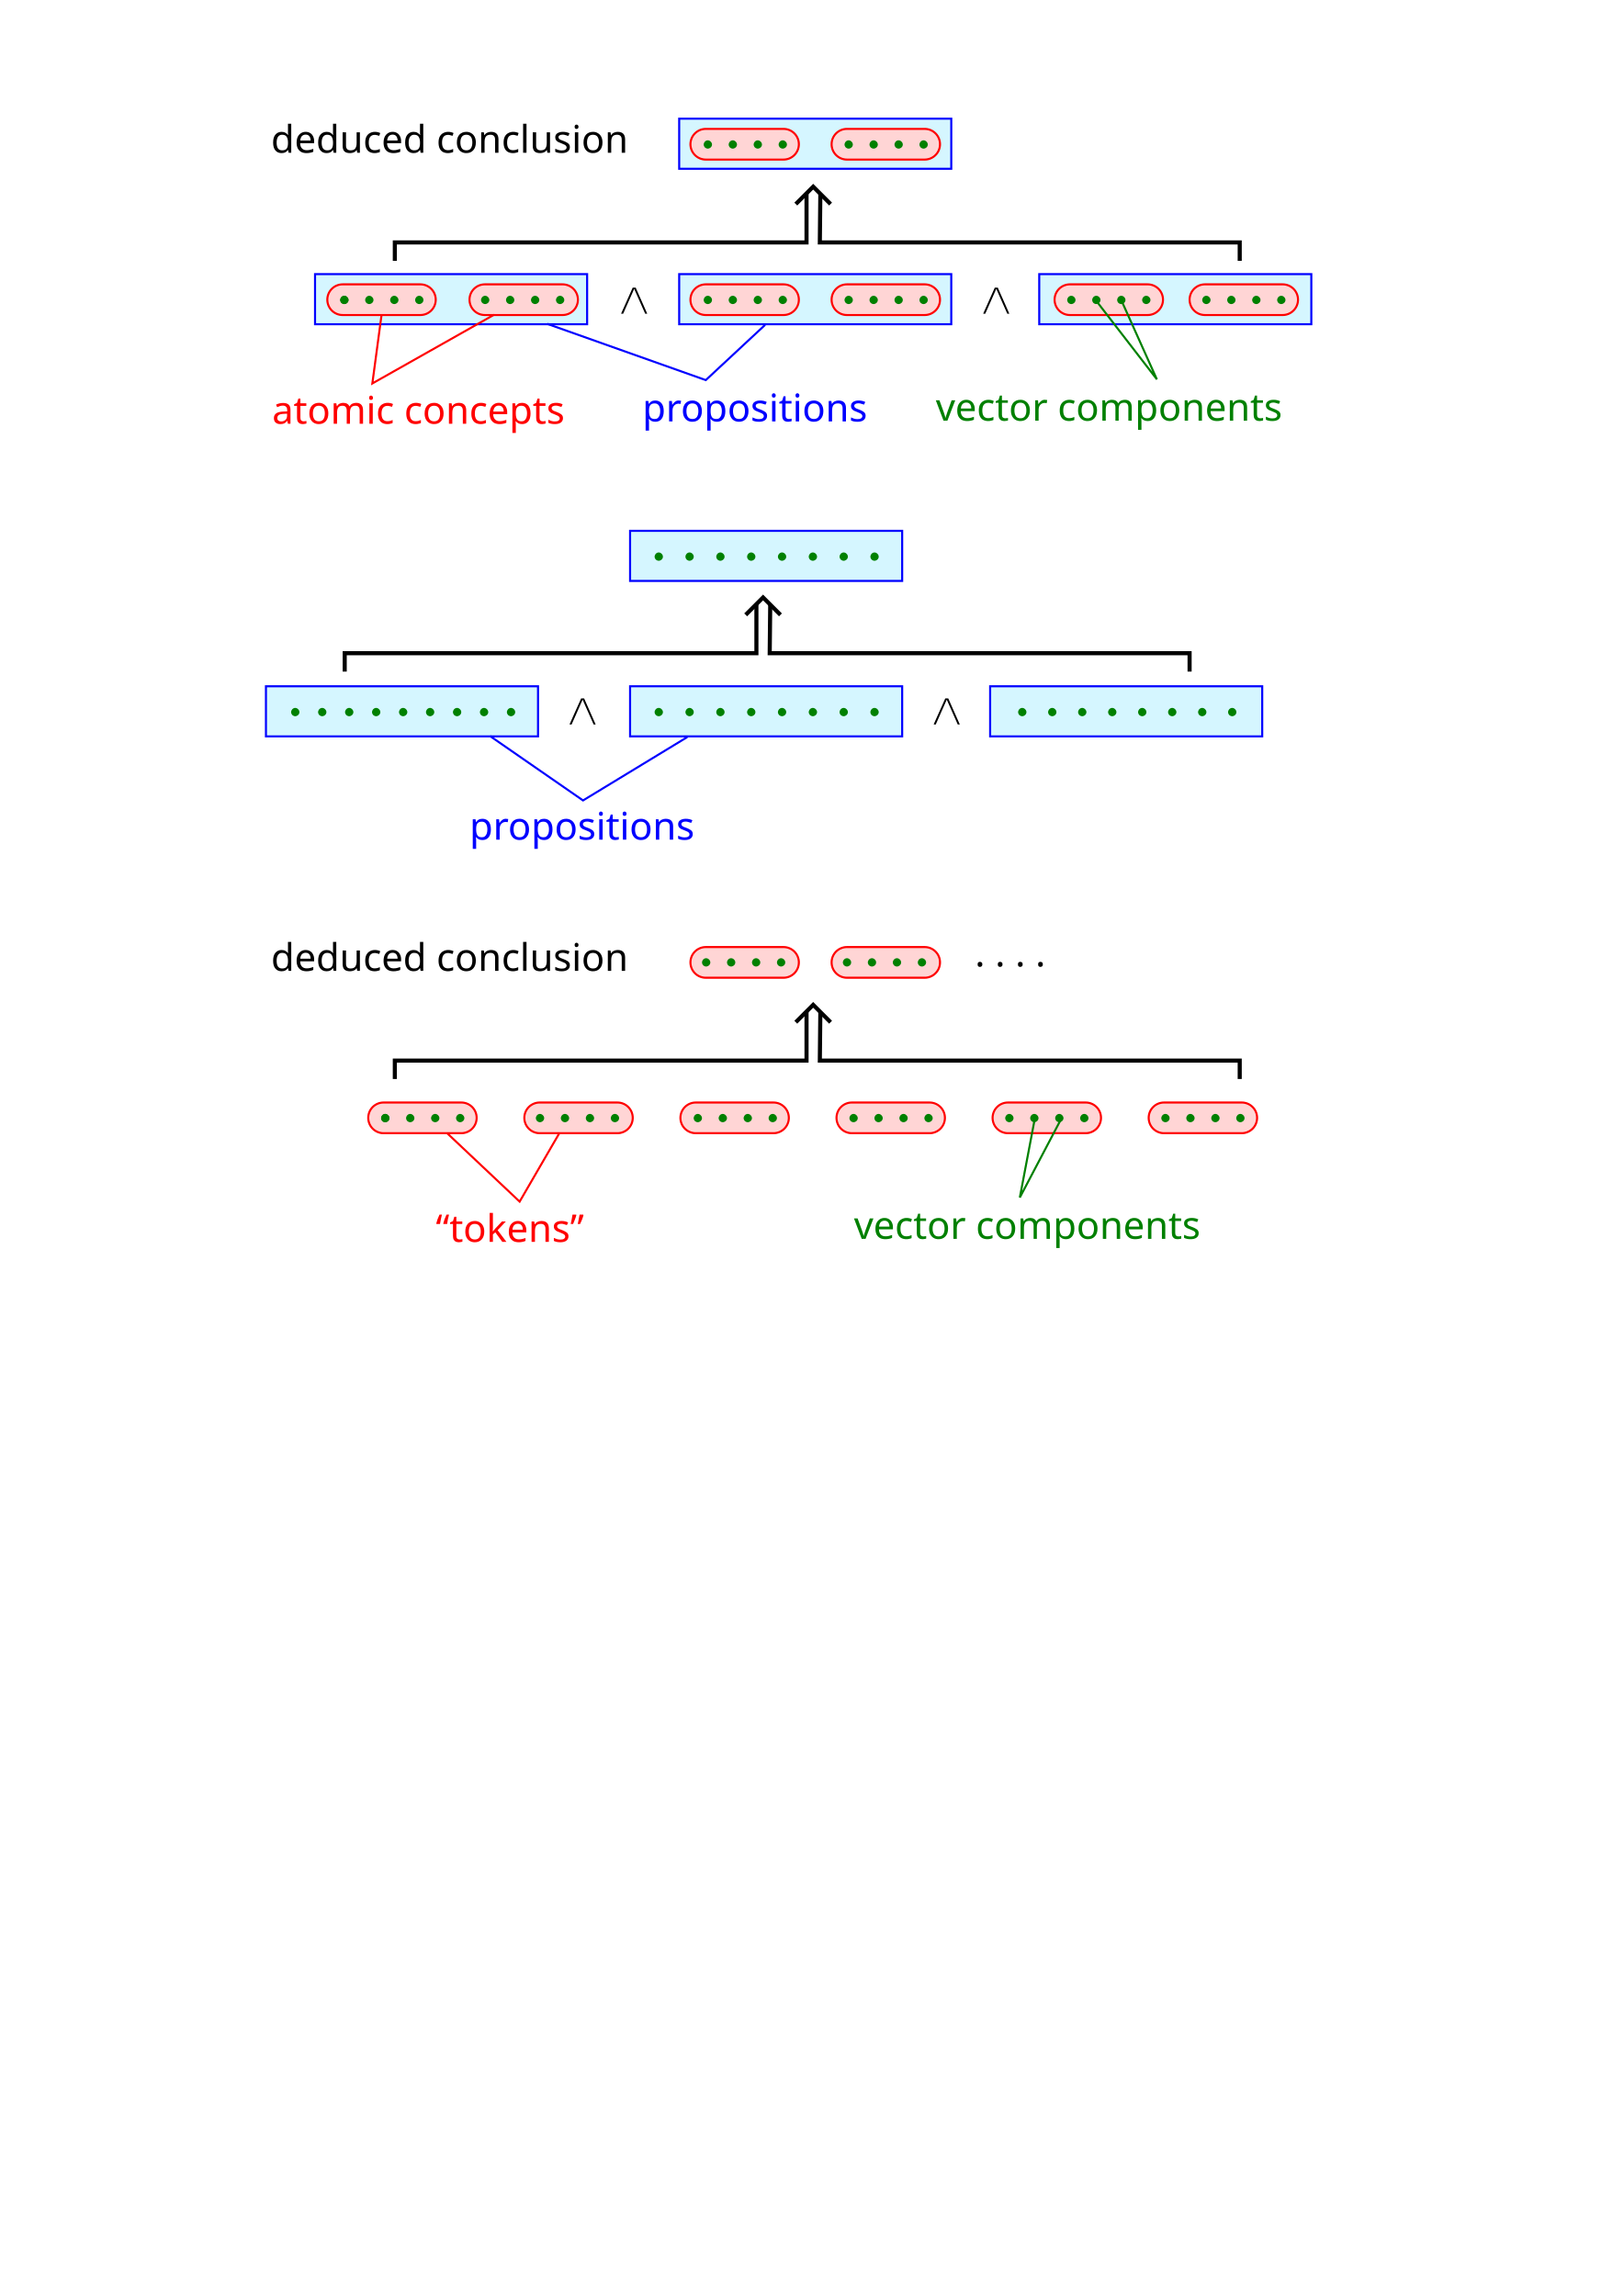
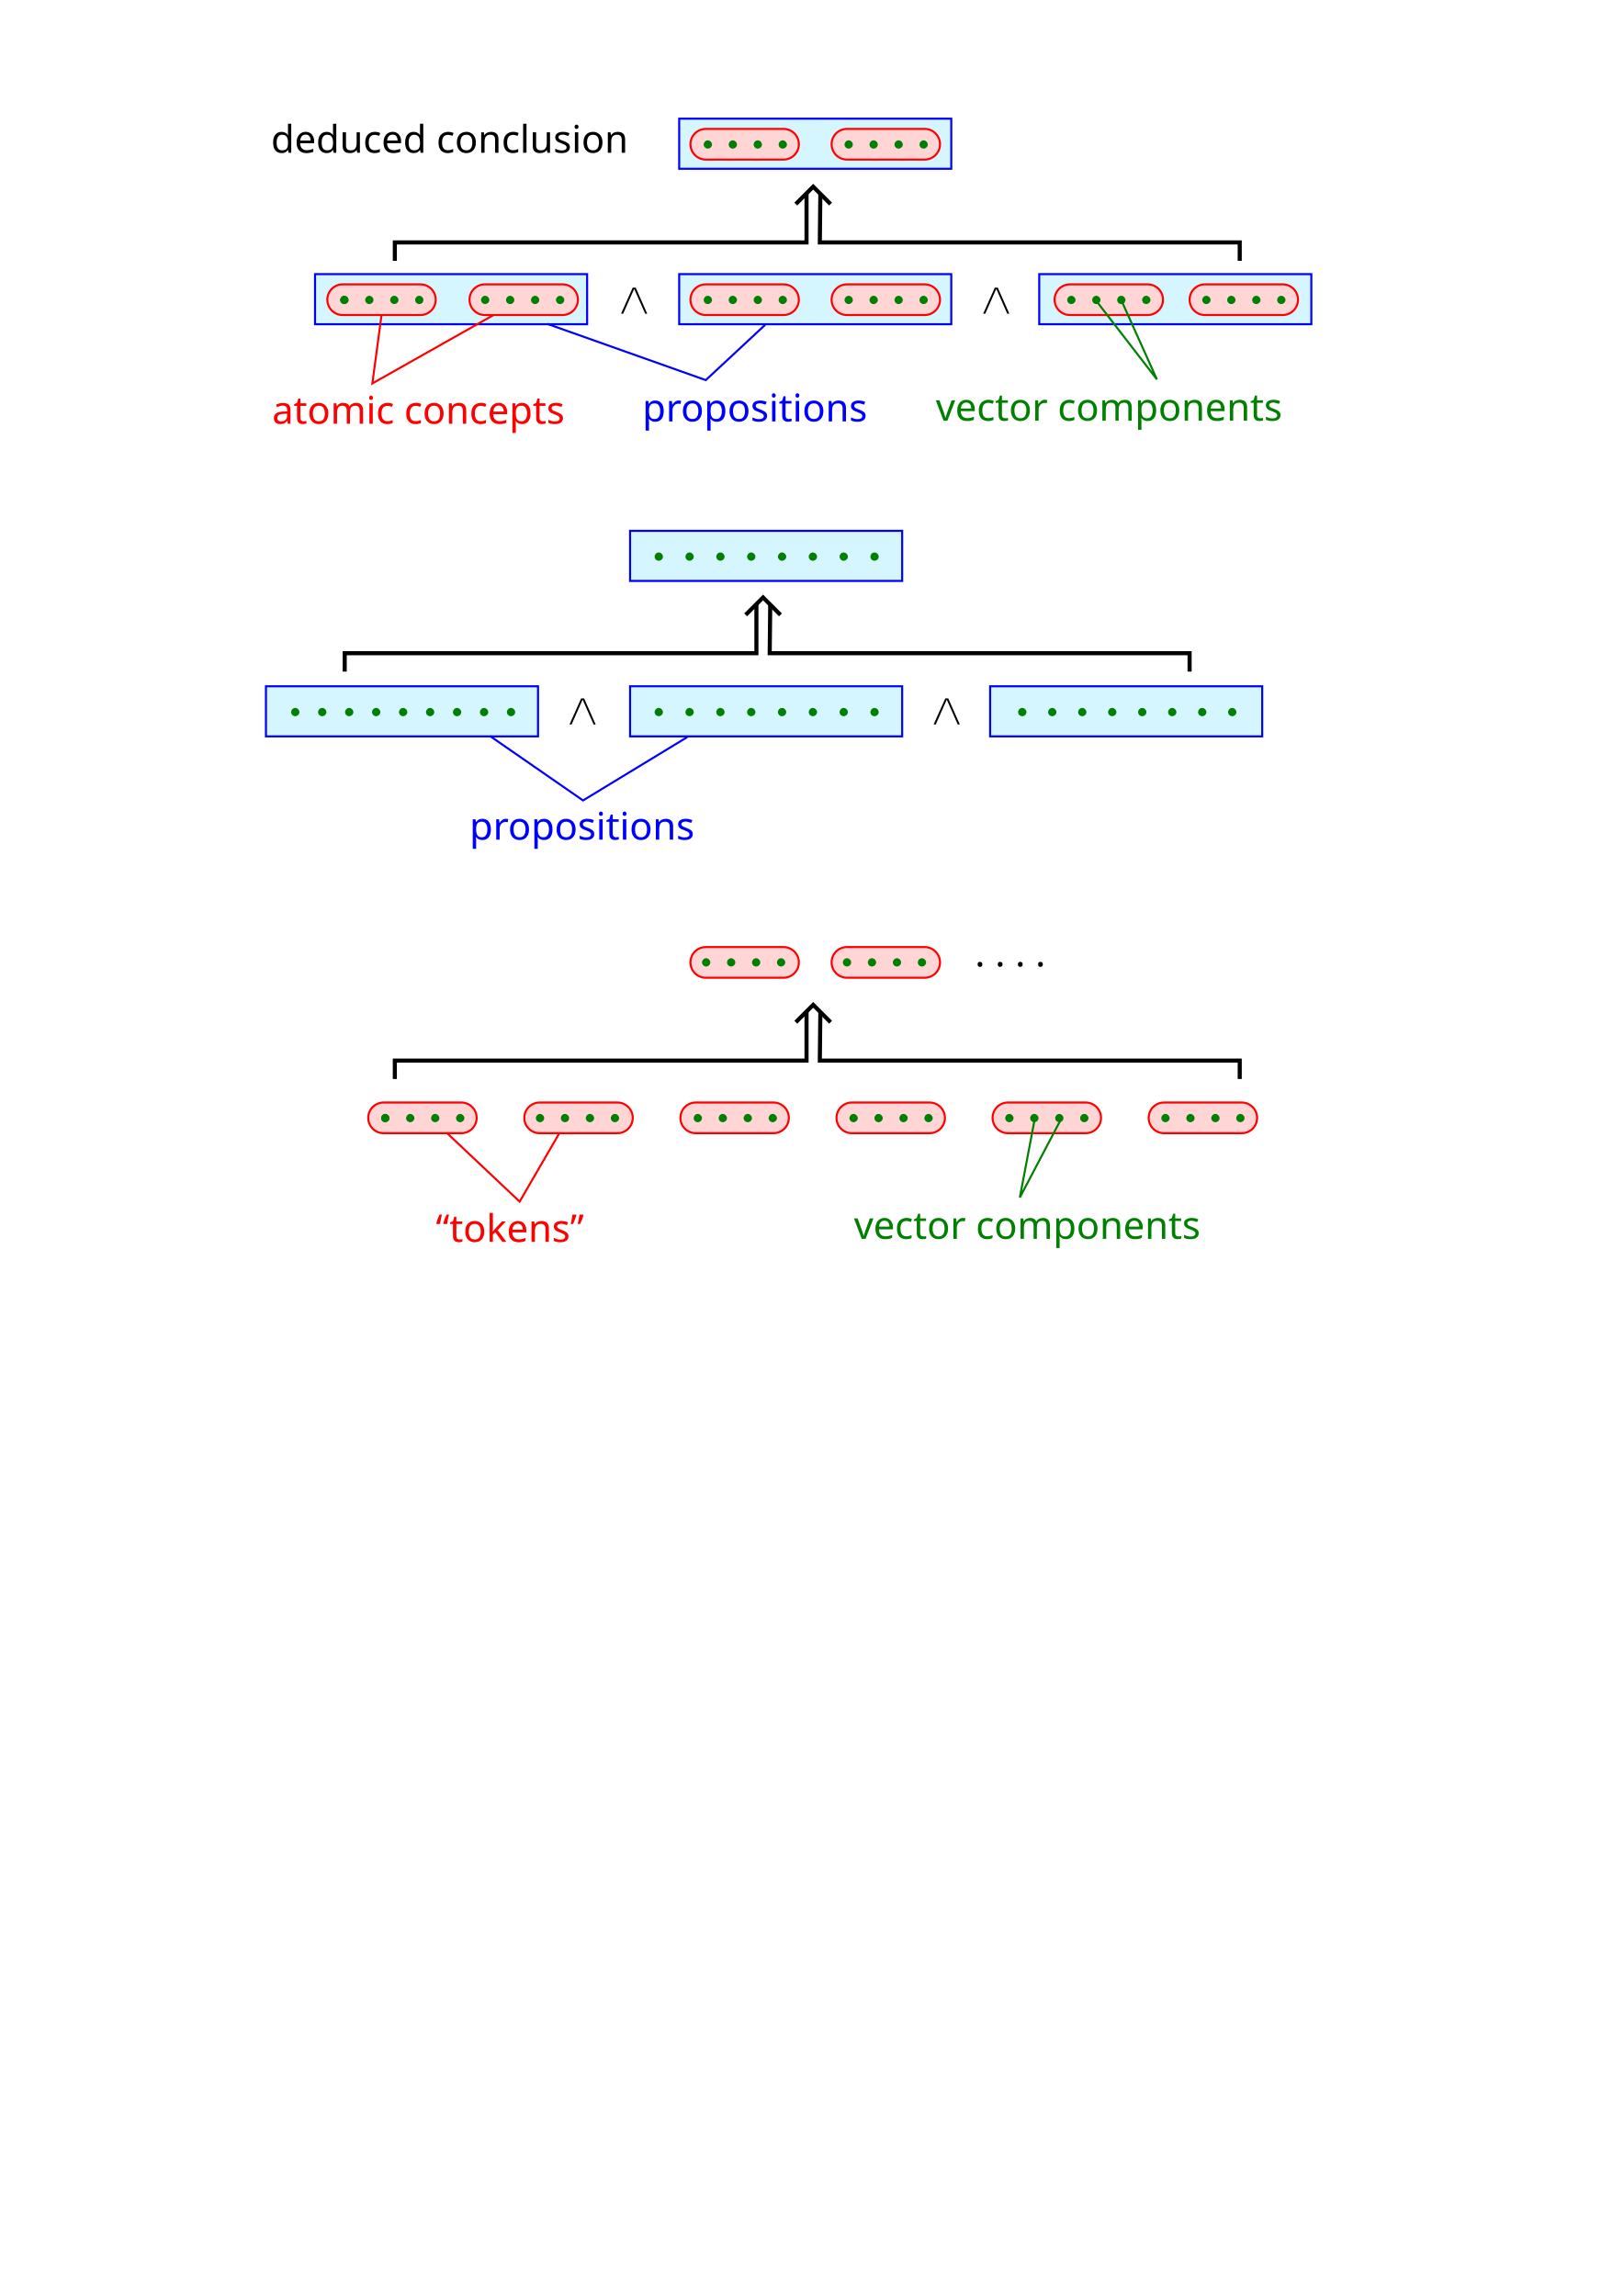
<svg xmlns="http://www.w3.org/2000/svg" xmlns:xlink="http://www.w3.org/1999/xlink" width="210mm" height="297mm" viewBox="0 0 210 297" version="1.1" id="svg8">
  <defs id="defs2">
    <clipPath id="clipPath2188">
      <path d="M 0,0 H 11 V 9.562 H 0 Z m 0,0" id="path5374" />
    </clipPath>
    <clipPath id="clipPath5942">
      <path d="M 0,0 H 11 V 9.562 H 0 Z m 0,0" id="path8318" />
    </clipPath>
    <clipPath id="clipPath5942-3">
      <path d="M 0,0 H 11 V 9.562 H 0 Z m 0,0" id="path8318-6" />
    </clipPath>
    <clipPath id="clipPath5942-3-9">
      <path d="M 0,0 H 11 V 9.562 H 0 Z m 0,0" id="path8318-6-1" />
    </clipPath>
    <clipPath id="clipPath5942-3-9-0">
      <path d="M 0,0 H 11 V 9.562 H 0 Z m 0,0" id="path8318-6-1-6" />
    </clipPath>
  </defs>
  <g id="layer1">
    <rect style="fill:#d5f6ff;stroke:#0000ff;stroke-width:0.265" id="rect4029-1" width="35.19" height="6.482" x="87.842" y="35.459" ry="7.6293945e-06" />
    <rect id="rect3967-7" width="14.023" height="3.969" x="107.553" y="36.782" style="fill:#ffd5d5;stroke:#ff0000;stroke-width:0.265" ry="1.984" />
    <rect id="rect3967-6" width="14.023" height="3.969" x="89.297" y="36.782" style="fill:#ffd5d5;stroke:#ff0000;stroke-width:0.265" ry="1.984" />
    <g id="g1594" transform="translate(-5.291667)">
      <rect style="fill:#d5f6ff;stroke:#0000ff;stroke-width:0.265" id="rect4029" width="35.19" height="6.482" x="46.037" y="35.459" ry="7.6293945e-06" />
      <rect id="rect3967-3" width="14.023" height="3.969" x="66.014" y="36.782" style="fill:#ffd5d5;stroke:#ff0000;stroke-width:0.265" ry="1.984" />
      <rect id="rect3967" width="14.023" height="3.969" x="47.625" y="36.782" style="fill:#ffd5d5;stroke:#ff0000;stroke-width:0.265" ry="1.984" />
      <text xml:space="preserve" style="font-style:normal;font-weight:normal;font-size:10.583px;line-height:1.25;font-family:sans-serif;letter-spacing:0px;word-spacing:0px;fill:#008000;fill-opacity:1;stroke:none;stroke-width:0.265" x="49.212" y="39.164" id="text12">
        <tspan id="tspan10" x="49.212" y="39.164" style="font-size:1.411px;fill:#008000;stroke-width:0.265">●</tspan>
      </text>
      <use x="0" y="0" xlink:href="#text12" id="use3887" width="100%" height="100%" style="fill:#008000" />
      <use x="0" y="0" xlink:href="#text12" transform="translate(3.230811)" id="use3891" width="100%" height="100%" style="fill:#008000" />
      <use x="0" y="0" xlink:href="#text12" transform="translate(6.461621)" id="use3895" width="100%" height="100%" style="fill:#008000" />
      <use x="0" y="0" xlink:href="#text12" transform="translate(9.692431)" id="use3899" width="100%" height="100%" style="fill:#008000" />
      <use x="0" y="0" xlink:href="#text12" transform="translate(18.21491)" id="use3903" width="100%" height="100%" style="fill:#008000" />
      <use x="0" y="0" xlink:href="#text12" transform="translate(21.44572)" id="use3907" width="100%" height="100%" style="fill:#008000" />
      <use x="0" y="0" xlink:href="#text12" transform="translate(24.67653)" id="use3911" width="100%" height="100%" style="fill:#008000" />
      <use x="0" y="0" xlink:href="#text12" transform="translate(27.90734)" id="use3915" width="100%" height="100%" style="fill:#008000" />
    </g>
    <use x="0" y="0" xlink:href="#text12" transform="translate(41.72149)" id="use3919" width="100%" height="100%" style="fill:#008000" />
    <use x="0" y="0" xlink:href="#text12" transform="translate(44.95229)" id="use3923" width="100%" height="100%" style="fill:#008000" />
    <use x="0" y="0" xlink:href="#text12" transform="translate(48.18311)" id="use3927" width="100%" height="100%" style="fill:#008000" />
    <use x="0" y="0" xlink:href="#text12" transform="translate(51.41392)" id="use3931" width="100%" height="100%" style="fill:#008000" />
    <use x="0" y="0" xlink:href="#text12" transform="translate(59.93639)" id="use3935" width="100%" height="100%" style="fill:#008000" />
    <use x="0" y="0" xlink:href="#text12" transform="translate(63.1672)" id="use3939" width="100%" height="100%" style="fill:#008000" />
    <use x="0" y="0" xlink:href="#text12" transform="translate(66.39802)" id="use3943" width="100%" height="100%" style="fill:#008000" />
    <use x="0" y="0" xlink:href="#text12" transform="translate(69.62883)" id="use3947" width="100%" height="100%" style="fill:#008000" />
    <g id="g1607" transform="translate(5.291667)">
      <rect style="fill:#d5f6ff;stroke:#0000ff;stroke-width:0.265" id="rect4029-2" width="35.19" height="6.482" x="129.117" y="35.459" ry="7.6293945e-06" />
      <rect id="rect3967-5" width="14.023" height="3.969" x="131.101" y="36.782" style="fill:#ffd5d5;stroke:#ff0000;stroke-width:0.265" ry="1.984" />
      <use x="0" y="0" xlink:href="#text12" transform="translate(83.44297)" id="use3951" width="100%" height="100%" style="fill:#008000" />
      <use x="0" y="0" xlink:href="#text12" transform="translate(86.67378)" id="use3955" width="100%" height="100%" style="fill:#008000" />
      <use x="0" y="0" xlink:href="#text12" transform="translate(89.90459)" id="use3959" width="100%" height="100%" style="fill:#008000" />
      <use x="0" y="0" xlink:href="#text12" transform="translate(93.1354)" id="use3963" width="100%" height="100%" style="fill:#008000" />
      <rect id="rect3967-5-3" width="14.023" height="3.969" x="148.563" y="36.782" style="fill:#ffd5d5;stroke:#ff0000;stroke-width:0.265" ry="1.984" />
      <use x="0" y="0" xlink:href="#text12" transform="translate(100.9055)" id="use3951-5" width="100%" height="100%" style="fill:#008000" />
      <use x="0" y="0" xlink:href="#text12" transform="translate(104.1363)" id="use3955-6" width="100%" height="100%" style="fill:#008000" />
      <use x="0" y="0" xlink:href="#text12" transform="translate(107.3671)" id="use3959-2" width="100%" height="100%" style="fill:#008000" />
      <use x="0" y="0" xlink:href="#text12" transform="translate(110.5979)" id="use3963-9" width="100%" height="100%" style="fill:#008000" />
    </g>
    <g id="g5651" transform="translate(-5.291667,-47.625)">
      <rect ry="7.6293945e-06" y="136.398" x="39.687" height="6.482" width="35.19" id="rect4029-3" style="fill:#d5f6ff;stroke:#0000ff;stroke-width:0.265" />
      <text id="text12-0" y="140.102" x="46.351" style="font-style:normal;font-weight:normal;font-size:10.583px;line-height:1.25;font-family:sans-serif;letter-spacing:0px;word-spacing:0px;fill:#008000;fill-opacity:1;stroke:none;stroke-width:0.265" xml:space="preserve">
        <tspan style="font-size:1.411px;fill:#008000;stroke-width:0.265" y="140.102" x="46.351" id="tspan10-6">●</tspan>
      </text>
      <use style="fill:#008000" transform="translate(-3.488417)" height="100%" width="100%" id="use3887-1" xlink:href="#text12-0" y="0" x="0" />
      <use style="fill:#008000" height="100%" width="100%" id="use3891-5" transform="translate(3.488417)" xlink:href="#text12-0" y="0" x="0" />
      <use style="fill:#008000" height="100%" width="100%" id="use3895-5" transform="translate(6.976836)" xlink:href="#text12-0" y="0" x="0" />
      <use style="fill:#008000" height="100%" width="100%" id="use3899-4" transform="translate(10.46525)" xlink:href="#text12-0" y="0" x="0" />
      <use style="fill:#008000" height="100%" width="100%" id="use3903-7" transform="translate(13.95367)" xlink:href="#text12-0" y="0" x="0" />
      <use style="fill:#008000" height="100%" width="100%" id="use3907-6" transform="translate(17.44209)" xlink:href="#text12-0" y="0" x="0" />
      <use style="fill:#008000" height="100%" width="100%" id="use3911-5" transform="translate(20.93051)" xlink:href="#text12-0" y="0" x="0" />
      <use style="fill:#008000" height="100%" width="100%" id="use3915-6" transform="translate(24.41892)" xlink:href="#text12-0" y="0" x="0" />
    </g>
    <g id="g5581" transform="translate(-5.291667,-47.625)">
      <rect ry="7.6293945e-06" y="136.398" x="86.783" height="6.482" width="35.19" id="rect4029-1-0" style="fill:#d5f6ff;stroke:#0000ff;stroke-width:0.265" />
      <use style="fill:#008000" height="100%" width="100%" id="use3919-9" transform="translate(43.52473)" xlink:href="#text12-0" y="0" x="0" />
      <use style="fill:#008000" height="100%" width="100%" id="use3923-3" transform="translate(47.5115)" xlink:href="#text12-0" y="0" x="0" />
      <use style="fill:#008000" height="100%" width="100%" id="use3927-7" transform="translate(51.49826)" xlink:href="#text12-0" y="0" x="0" />
      <use style="fill:#008000" height="100%" width="100%" id="use3931-4" transform="translate(55.48503)" xlink:href="#text12-0" y="0" x="0" />
      <use style="fill:#008000" height="100%" width="100%" id="use3935-5" transform="translate(59.47178)" xlink:href="#text12-0" y="0" x="0" />
      <use style="fill:#008000" height="100%" width="100%" id="use3939-2" transform="translate(63.45855)" xlink:href="#text12-0" y="0" x="0" />
      <use style="fill:#008000" height="100%" width="100%" id="use3943-5" transform="translate(67.44531)" xlink:href="#text12-0" y="0" x="0" />
      <use style="fill:#008000" height="100%" width="100%" id="use3947-4" transform="translate(71.43207)" xlink:href="#text12-0" y="0" x="0" />
    </g>
    <g id="g5638" transform="translate(5.291667,-47.625)">
      <rect ry="7.6293945e-06" y="136.398" x="122.767" height="6.482" width="35.19" id="rect4029-2-5" style="fill:#d5f6ff;stroke:#0000ff;stroke-width:0.265" />
      <use style="fill:#008000" height="100%" width="100%" id="use3951-7" transform="translate(79.95455)" xlink:href="#text12-0" y="0" x="0" />
      <use style="fill:#008000" height="100%" width="100%" id="use3955-4" transform="translate(83.83383)" xlink:href="#text12-0" y="0" x="0" />
      <use style="fill:#008000" height="100%" width="100%" id="use3959-4" transform="translate(87.71309)" xlink:href="#text12-0" y="0" x="0" />
      <use style="fill:#008000" height="100%" width="100%" id="use3963-3" transform="translate(91.59239)" xlink:href="#text12-0" y="0" x="0" />
      <use style="fill:#008000" height="100%" width="100%" id="use3951-5-7" transform="translate(95.47164)" xlink:href="#text12-0" y="0" x="0" />
      <use style="fill:#008000" height="100%" width="100%" id="use3955-6-8" transform="translate(99.35093)" xlink:href="#text12-0" y="0" x="0" />
      <use style="fill:#008000" height="100%" width="100%" id="use3959-2-6" transform="translate(103.2302)" xlink:href="#text12-0" y="0" x="0" />
      <use style="fill:#008000" height="100%" width="100%" id="use3963-9-8" transform="translate(107.1095)" xlink:href="#text12-0" y="0" x="0" />
    </g>
-     <text xml:space="preserve" style="font-style:normal;font-weight:normal;font-size:10.583px;line-height:1.25;font-family:sans-serif;letter-spacing:0px;word-spacing:0px;fill:#0000ff;fill-opacity:1;stroke:none;stroke-width:0.265" x="83.079" y="54.509" id="text4264">
-       <tspan id="tspan4262" x="83.079" y="54.509" style="font-size:4.939px;fill:#0000ff;stroke-width:0.265">propositions</tspan>
-     </text>
-     <path style="fill:none;stroke:#0000ff;stroke-width:0.265px;stroke-linecap:butt;stroke-linejoin:miter;stroke-opacity:1" d="m 70.776,41.893 20.505,7.276 7.673,-7.144" id="path4266" />
-     <text xml:space="preserve" style="font-style:normal;font-weight:normal;font-size:10.583px;line-height:1.25;font-family:sans-serif;letter-spacing:0px;word-spacing:0px;fill:#0000ff;fill-opacity:1;stroke:none;stroke-width:0.265" x="35.192" y="54.81" id="text4264-8">
-       <tspan id="tspan4262-4" x="35.192" y="54.81" style="font-size:4.939px;fill:#ff0000;stroke-width:0.265">atomic concepts</tspan>
-     </text>
-     <path style="fill:none;stroke:#008000;stroke-width:0.265px;stroke-linecap:butt;stroke-linejoin:miter;stroke-opacity:1" d="m 141.555,38.621 8.07,10.451 -4.633,-10.306" id="path4266-3" />
-     <text xml:space="preserve" style="font-style:normal;font-weight:normal;font-size:10.583px;line-height:1.25;font-family:sans-serif;letter-spacing:0px;word-spacing:0px;fill:#008000;fill-opacity:1;stroke:none;stroke-width:0.265" x="121.032" y="54.417" id="text4264-8-1">
-       <tspan id="tspan4262-4-4" x="121.032" y="54.417" style="font-size:4.939px;fill:#008000;stroke-width:0.265">vector components</tspan>
-     </text>
-     <path style="fill:none;stroke:#ff0000;stroke-width:0.265px;stroke-linecap:butt;stroke-linejoin:miter;stroke-opacity:1" d="M 49.347,40.738 48.157,49.602 63.897,40.712" id="path4266-3-9" />
-     <text xml:space="preserve" style="font-style:normal;font-weight:normal;font-size:10.583px;line-height:1.25;font-family:sans-serif;letter-spacing:0px;word-spacing:0px;fill:#0000ff;fill-opacity:1;stroke:none;stroke-width:0.265" x="60.722" y="108.617" id="text4264-2">
-       <tspan id="tspan4262-0" x="60.722" y="108.617" style="font-size:4.939px;fill:#0000ff;stroke-width:0.265">propositions</tspan>
-     </text>
-     <path style="fill:none;stroke:#0000ff;stroke-width:0.265px;stroke-linecap:butt;stroke-linejoin:miter;stroke-opacity:1" d="M 63.368,95.206 75.406,103.541 88.9,95.339" id="path4266-6" />
    <g id="g5263" transform="translate(0,-51.85834)">
      <rect ry="7.6293945e-06" y="67.209" x="87.842" height="6.482" width="35.19" id="rect4029-1-8" style="fill:#d5f6ff;stroke:#0000ff;stroke-width:0.265" />
      <rect ry="1.984" style="fill:#ffd5d5;stroke:#ff0000;stroke-width:0.265" y="68.532" x="107.553" height="3.969" width="14.023" id="rect3967-7-9" />
      <rect ry="1.984" style="fill:#ffd5d5;stroke:#ff0000;stroke-width:0.265" y="68.532" x="89.297" height="3.969" width="14.023" id="rect3967-6-2" />
      <use style="fill:#008000" height="100%" width="100%" id="use3919-6" transform="translate(41.72148,31.75)" xlink:href="#text12" y="0" x="0" />
      <use style="fill:#008000" height="100%" width="100%" id="use3923-6" transform="translate(44.95229,31.75)" xlink:href="#text12" y="0" x="0" />
      <use style="fill:#008000" height="100%" width="100%" id="use3927-4" transform="translate(48.1831,31.75)" xlink:href="#text12" y="0" x="0" />
      <use style="fill:#008000" height="100%" width="100%" id="use3931-9" transform="translate(51.41391,31.75)" xlink:href="#text12" y="0" x="0" />
      <use style="fill:#008000" height="100%" width="100%" id="use3935-50" transform="translate(59.93639,31.75)" xlink:href="#text12" y="0" x="0" />
      <use style="fill:#008000" height="100%" width="100%" id="use3939-4" transform="translate(63.1672,31.75)" xlink:href="#text12" y="0" x="0" />
      <use style="fill:#008000" height="100%" width="100%" id="use3943-8" transform="translate(66.39801,31.75)" xlink:href="#text12" y="0" x="0" />
      <use style="fill:#008000" height="100%" width="100%" id="use3947-7" transform="translate(69.62882,31.75)" xlink:href="#text12" y="0" x="0" />
    </g>
    <path style="fill:none;stroke:#000000;stroke-width:0.529;stroke-miterlimit:4;stroke-dasharray:none" d="m 160.338,33.74 v -2.381 c 0,-1e-6 0,-2e-6 0,-3e-6 0,-1e-6 0,-1e-6 0,-2e-6 0,-1e-6 0,-1e-6 0,-1e-6 -1e-5,-10e-7 -1e-5,-10e-7 -1e-5,-10e-7 h -54.306 l 0.066,-6.218 m -55.033,8.599 v -2.381 c 0,-1e-6 0,-2e-6 1e-6,-3e-6 0,-1e-6 0,-1e-6 10e-7,-2e-6 10e-7,-1e-6 10e-7,-1e-6 2e-6,-1e-6 10e-7,-10e-7 2e-6,-10e-7 3e-6,-10e-7 h 53.247 V 25.008" id="rect4444" />
-     <text xml:space="preserve" style="font-style:normal;font-weight:normal;font-size:10.583px;line-height:1.25;font-family:sans-serif;letter-spacing:0px;word-spacing:0px;fill:#0000ff;fill-opacity:1;stroke:none;stroke-width:0.265" x="35.06" y="19.756" id="text4264-9">
-       <tspan id="tspan4262-6" x="35.06" y="19.756" style="font-size:4.939px;fill:#000000;stroke-width:0.265">deduced conclusion</tspan>
-     </text>
    <path style="fill:none;stroke:#000000;stroke-width:0.529;stroke-linecap:butt;stroke-linejoin:miter;stroke-miterlimit:4;stroke-dasharray:none;stroke-opacity:1" d="m 102.923,26.397 2.249,-2.249 2.249,2.249" id="path5283" />
    <g id="g5495" transform="translate(0,52.91667)">
      <rect ry="1.984" style="fill:#ffd5d5;stroke:#ff0000;stroke-width:0.265" y="89.699" x="47.625" height="3.969" width="14.023" id="rect3967-9" />
      <text id="text12-1" y="92.08" x="49.212" style="font-style:normal;font-weight:normal;font-size:10.583px;line-height:1.25;font-family:sans-serif;letter-spacing:0px;word-spacing:0px;fill:#008000;fill-opacity:1;stroke:none;stroke-width:0.265" xml:space="preserve">
        <tspan style="font-size:1.411px;fill:#008000;stroke-width:0.265" y="92.08" x="49.212" id="tspan10-4">●</tspan>
      </text>
      <use style="fill:#008000" height="100%" width="100%" id="use3887-9" xlink:href="#text12-1" y="0" x="0" />
      <use style="fill:#008000" height="100%" width="100%" id="use3891-1" transform="translate(3.230811)" xlink:href="#text12-1" y="0" x="0" />
      <use style="fill:#008000" height="100%" width="100%" id="use3895-0" transform="translate(6.461622)" xlink:href="#text12-1" y="0" x="0" />
      <use style="fill:#008000" height="100%" width="100%" id="use3899-7" transform="translate(9.692431)" xlink:href="#text12-1" y="0" x="0" />
    </g>
    <g id="g5502" transform="translate(1.799155,52.91667)">
      <rect ry="1.984" style="fill:#ffd5d5;stroke:#ff0000;stroke-width:0.265" y="89.699" x="66.014" height="3.969" width="14.023" id="rect3967-3-9" />
      <use style="fill:#008000" height="100%" width="100%" id="use3903-5" transform="translate(18.21491)" xlink:href="#text12-1" y="0" x="0" />
      <use style="fill:#008000" height="100%" width="100%" id="use3907-8" transform="translate(21.44572)" xlink:href="#text12-1" y="0" x="0" />
      <use style="fill:#008000" height="100%" width="100%" id="use3911-7" transform="translate(24.67653)" xlink:href="#text12-1" y="0" x="0" />
      <use style="fill:#008000" height="100%" width="100%" id="use3915-0" transform="translate(27.90734)" xlink:href="#text12-1" y="0" x="0" />
    </g>
    <g id="g5509" transform="translate(-1.296481,52.91667)">
      <rect ry="1.984" style="fill:#ffd5d5;stroke:#ff0000;stroke-width:0.265" y="89.699" x="89.297" height="3.969" width="14.023" id="rect3967-6-5" />
      <use style="fill:#008000" height="100%" width="100%" id="use3919-4" transform="translate(41.72148)" xlink:href="#text12-1" y="0" x="0" />
      <use style="fill:#008000" height="100%" width="100%" id="use3923-8" transform="translate(44.9523)" xlink:href="#text12-1" y="0" x="0" />
      <use style="fill:#008000" height="100%" width="100%" id="use3927-0" transform="translate(48.18311)" xlink:href="#text12-1" y="0" x="0" />
      <use style="fill:#008000" height="100%" width="100%" id="use3931-42" transform="translate(51.41392)" xlink:href="#text12-1" y="0" x="0" />
    </g>
    <g id="g5516" transform="translate(0.6349661,52.91667)">
      <rect ry="1.984" style="fill:#ffd5d5;stroke:#ff0000;stroke-width:0.265" y="89.699" x="107.553" height="3.969" width="14.023" id="rect3967-7-1" />
      <use style="fill:#008000" height="100%" width="100%" id="use3935-9" transform="translate(59.93639)" xlink:href="#text12-1" y="0" x="0" />
      <use style="fill:#008000" height="100%" width="100%" id="use3939-6" transform="translate(63.1672)" xlink:href="#text12-1" y="0" x="0" />
      <use style="fill:#008000" height="100%" width="100%" id="use3943-1" transform="translate(66.39802)" xlink:href="#text12-1" y="0" x="0" />
      <use style="fill:#008000" height="100%" width="100%" id="use3947-0" transform="translate(69.62882)" xlink:href="#text12-1" y="0" x="0" />
    </g>
    <g id="g5523" transform="translate(-2.725197,52.91667)">
      <rect ry="1.984" style="fill:#ffd5d5;stroke:#ff0000;stroke-width:0.265" y="89.699" x="131.101" height="3.969" width="14.023" id="rect3967-5-2" />
      <use style="fill:#008000" height="100%" width="100%" id="use3951-4" transform="translate(83.44297)" xlink:href="#text12-1" y="0" x="0" />
      <use style="fill:#008000" height="100%" width="100%" id="use3955-2" transform="translate(86.67378)" xlink:href="#text12-1" y="0" x="0" />
      <use style="fill:#008000" height="100%" width="100%" id="use3959-22" transform="translate(89.90459)" xlink:href="#text12-1" y="0" x="0" />
      <use style="fill:#008000" height="100%" width="100%" id="use3963-0" transform="translate(93.1354)" xlink:href="#text12-1" y="0" x="0" />
    </g>
    <g id="g5530" transform="translate(0,52.91667)">
      <rect ry="1.984" style="fill:#ffd5d5;stroke:#ff0000;stroke-width:0.265" y="89.699" x="148.563" height="3.969" width="14.023" id="rect3967-5-3-5" />
      <use style="fill:#008000" height="100%" width="100%" id="use3951-5-5" transform="translate(100.9055)" xlink:href="#text12-1" y="0" x="0" />
      <use style="fill:#008000" height="100%" width="100%" id="use3955-6-2" transform="translate(104.1363)" xlink:href="#text12-1" y="0" x="0" />
      <use style="fill:#008000" height="100%" width="100%" id="use3959-2-9" transform="translate(107.3671)" xlink:href="#text12-1" y="0" x="0" />
      <use style="fill:#008000" height="100%" width="100%" id="use3963-9-0" transform="translate(110.5979)" xlink:href="#text12-1" y="0" x="0" />
    </g>
    <text xml:space="preserve" style="font-style:normal;font-weight:normal;font-size:10.583px;line-height:1.25;font-family:sans-serif;letter-spacing:0px;word-spacing:0px;fill:#0000ff;fill-opacity:1;stroke:none;stroke-width:0.265" x="56.359" y="160.643" id="text4264-8-0">
      <tspan id="tspan4262-4-40" x="56.359" y="160.643" style="font-size:4.939px;fill:#ff0000;stroke-width:0.265">“tokens”</tspan>
    </text>
    <path style="fill:none;stroke:#008000;stroke-width:0.265px;stroke-linecap:butt;stroke-linejoin:miter;stroke-opacity:1" d="m 133.882,144.455 -1.984,10.451 5.421,-10.306" id="path4266-3-91" />
    <text xml:space="preserve" style="font-style:normal;font-weight:normal;font-size:10.583px;line-height:1.25;font-family:sans-serif;letter-spacing:0px;word-spacing:0px;fill:#008000;fill-opacity:1;stroke:none;stroke-width:0.265" x="110.449" y="160.25" id="text4264-8-1-9">
      <tspan id="tspan4262-4-4-6" x="110.449" y="160.25" style="font-size:4.939px;fill:#008000;stroke-width:0.265">vector components</tspan>
    </text>
    <path style="fill:none;stroke:#ff0000;stroke-width:0.265px;stroke-linecap:butt;stroke-linejoin:miter;stroke-opacity:1" d="m 57.814,146.571 9.393,8.864 5.157,-8.889" id="path4266-3-9-2" />
    <rect id="rect3967-7-9-4" width="14.023" height="3.969" x="107.553" y="122.507" style="fill:#ffd5d5;stroke:#ff0000;stroke-width:0.265" ry="1.984" />
    <rect id="rect3967-6-2-9" width="14.023" height="3.969" x="89.297" y="122.507" style="fill:#ffd5d5;stroke:#ff0000;stroke-width:0.265" ry="1.984" />
    <use x="0" y="0" xlink:href="#text12-1" transform="translate(41.50377,32.77593)" id="use3919-6-9" width="100%" height="100%" style="fill:#008000" />
    <use x="0" y="0" xlink:href="#text12-1" transform="translate(44.73458,32.77593)" id="use3923-6-3" width="100%" height="100%" style="fill:#008000" />
    <use x="0" y="0" xlink:href="#text12-1" transform="translate(47.96539,32.77593)" id="use3927-4-6" width="100%" height="100%" style="fill:#008000" />
    <use x="0" y="0" xlink:href="#text12-1" transform="translate(51.1962,32.77593)" id="use3931-9-0" width="100%" height="100%" style="fill:#008000" />
    <use x="0" y="0" xlink:href="#text12-1" transform="translate(59.71867,32.77593)" id="use3935-50-5" width="100%" height="100%" style="fill:#008000" />
    <use x="0" y="0" xlink:href="#text12-1" transform="translate(62.94948,32.77593)" id="use3939-4-0" width="100%" height="100%" style="fill:#008000" />
    <use x="0" y="0" xlink:href="#text12-1" transform="translate(66.18029,32.77593)" id="use3943-8-2" width="100%" height="100%" style="fill:#008000" />
    <use x="0" y="0" xlink:href="#text12-1" transform="translate(69.4111,32.77593)" id="use3947-7-9" width="100%" height="100%" style="fill:#008000" />
    <path style="fill:none;stroke:#000000;stroke-width:0.529;stroke-miterlimit:4;stroke-dasharray:none" d="m 160.338,139.573 v -2.381 c 0,0 0,0 0,0 0,0 0,0 0,0 0,0 0,0 0,0 -1e-5,0 -1e-5,0 -1e-5,0 h -54.306 l 0.066,-6.218 m -55.033,8.599 v -2.381 c 0,0 0,0 1e-6,0 0,0 0,0 10e-7,0 2e-6,0 2e-6,0 2e-6,0 10e-7,0 2e-6,0 4e-6,0 h 53.247 v -6.35" id="rect4444-4" />
-     <text xml:space="preserve" style="font-style:normal;font-weight:normal;font-size:10.583px;line-height:1.25;font-family:sans-serif;letter-spacing:0px;word-spacing:0px;fill:#0000ff;fill-opacity:1;stroke:none;stroke-width:0.265" x="35.06" y="125.59" id="text4264-9-3">
-       <tspan id="tspan4262-6-5" x="35.06" y="125.59" style="font-size:4.939px;fill:#000000;stroke-width:0.265">deduced conclusion</tspan>
-     </text>
    <path style="fill:none;stroke:#000000;stroke-width:0.529;stroke-linecap:butt;stroke-linejoin:miter;stroke-miterlimit:4;stroke-dasharray:none;stroke-opacity:1" d="m 102.923,132.231 2.249,-2.249 2.249,2.249" id="path5283-1" />
    <text xml:space="preserve" style="font-style:normal;font-weight:normal;font-size:10.583px;line-height:1.25;font-family:sans-serif;letter-spacing:0px;word-spacing:0px;fill:#0000ff;fill-opacity:1;stroke:none;stroke-width:0.265" x="126.081" y="125.01" id="text4264-9-3-7">
      <tspan id="tspan4262-6-5-4" x="126.081" y="125.01" style="font-size:4.939px;fill:#000000;stroke-width:0.265">. . . .</tspan>
    </text>
    <g id="g5570" transform="translate(4.101042,-17.19792)">
      <path id="rect4444-4-3" d="m 149.754,104.074 v -2.381 c 0,0 0,0 0,0 0,0 0,0 0,0 0,-1e-5 0,-1e-5 0,-1e-5 -10e-6,0 -10e-6,0 -10e-6,0 H 95.448 l 0.066,-6.218 M 40.481,104.074 v -2.381 c 0,0 0,0 10e-7,0 0,0 0,0 10e-7,0 2e-6,-1e-5 2e-6,-1e-5 2e-6,-1e-5 10e-7,0 2e-6,0 4e-6,0 h 53.247 v -6.35" style="fill:none;stroke:#000000;stroke-width:0.529;stroke-miterlimit:4;stroke-dasharray:none" />
      <path id="path5283-1-1" d="m 92.34,96.732 2.249,-2.249 2.249,2.249" style="fill:none;stroke:#000000;stroke-width:0.529;stroke-linecap:butt;stroke-linejoin:miter;stroke-miterlimit:4;stroke-dasharray:none;stroke-opacity:1" />
    </g>
    <g id="g5581-4" transform="translate(-5.291667,-67.73334)">
      <rect ry="7.6293945e-06" y="136.398" x="86.783" height="6.482" width="35.19" id="rect4029-1-0-6" style="fill:#d5f6ff;stroke:#0000ff;stroke-width:0.265" />
      <use style="fill:#008000" height="100%" width="100%" id="use3919-9-9" transform="translate(43.52473)" xlink:href="#text12-0" y="0" x="0" />
      <use style="fill:#008000" height="100%" width="100%" id="use3923-3-4" transform="translate(47.5115)" xlink:href="#text12-0" y="0" x="0" />
      <use style="fill:#008000" height="100%" width="100%" id="use3927-7-2" transform="translate(51.49826)" xlink:href="#text12-0" y="0" x="0" />
      <use style="fill:#008000" height="100%" width="100%" id="use3931-4-2" transform="translate(55.48503)" xlink:href="#text12-0" y="0" x="0" />
      <use style="fill:#008000" height="100%" width="100%" id="use3935-5-6" transform="translate(59.47178)" xlink:href="#text12-0" y="0" x="0" />
      <use style="fill:#008000" height="100%" width="100%" id="use3939-2-4" transform="translate(63.45855)" xlink:href="#text12-0" y="0" x="0" />
      <use style="fill:#008000" height="100%" width="100%" id="use3943-5-1" transform="translate(67.44531)" xlink:href="#text12-0" y="0" x="0" />
      <use style="fill:#008000" height="100%" width="100%" id="use3947-4-2" transform="translate(71.43207)" xlink:href="#text12-0" y="0" x="0" />
    </g>
    <g transform="translate(120.76,90.08474)" id="g1034">
      <g id="g1032" transform="matrix(0.352778,0,0,0.352778,-0.336241,0.258542)">
        <g clip-path="url(#clipPath5942)" clip-rule="nonzero" id="g1030">
          <g style="fill:#000000;fill-opacity:1" id="g1028">
            <g id="g1026" transform="translate(0,9.564)">
              <path style="stroke:none" d="m 6.125,-9.938 c -0.141,-0.297 -0.234,-0.359 -0.391,-0.359 -0.219,0 -0.281,0.125 -0.375,0.359 L 1.062,-0.312 c -0.094,0.219 -0.109,0.266 -0.109,0.344 0,0.188 0.156,0.344 0.344,0.344 0.109,0 0.25,-0.031 0.391,-0.359 l 4.047,-9.125 4.047,9.125 C 9.938,0.375 10.109,0.375 10.172,0.375 c 0.188,0 0.344,-0.156 0.344,-0.344 0,-0.031 0,-0.062 -0.094,-0.266 z m 0,0" id="path1024" />
            </g>
          </g>
        </g>
      </g>
    </g>
    <g transform="translate(73.66415,90.08474)" id="g1034-7">
      <g id="g1032-5" transform="matrix(0.352778,0,0,0.352778,-0.336241,0.258542)">
        <g clip-path="url(#clipPath5942-3)" clip-rule="nonzero" id="g1030-3">
          <g style="fill:#000000;fill-opacity:1" id="g1028-5">
            <g id="g1026-6" transform="translate(0,9.564)">
              <path style="stroke:none" d="m 6.125,-9.938 c -0.141,-0.297 -0.234,-0.359 -0.391,-0.359 -0.219,0 -0.281,0.125 -0.375,0.359 L 1.062,-0.312 c -0.094,0.219 -0.109,0.266 -0.109,0.344 0,0.188 0.156,0.344 0.344,0.344 0.109,0 0.25,-0.031 0.391,-0.359 l 4.047,-9.125 4.047,9.125 C 9.938,0.375 10.109,0.375 10.172,0.375 c 0.188,0 0.344,-0.156 0.344,-0.344 0,-0.031 0,-0.062 -0.094,-0.266 z m 0,0" id="path1024-2" />
            </g>
          </g>
        </g>
      </g>
    </g>
    <g transform="translate(80.33411,36.94849)" id="g1034-7-2">
      <g id="g1032-5-7" transform="matrix(0.352778,0,0,0.352778,-0.336241,0.258542)">
        <g clip-path="url(#clipPath5942-3-9)" clip-rule="nonzero" id="g1030-3-0">
          <g style="fill:#000000;fill-opacity:1" id="g1028-5-9">
            <g id="g1026-6-3" transform="translate(0,9.564)">
              <path style="stroke:none" d="m 6.125,-9.938 c -0.141,-0.297 -0.234,-0.359 -0.391,-0.359 -0.219,0 -0.281,0.125 -0.375,0.359 L 1.062,-0.312 c -0.094,0.219 -0.109,0.266 -0.109,0.344 0,0.188 0.156,0.344 0.344,0.344 0.109,0 0.25,-0.031 0.391,-0.359 l 4.047,-9.125 4.047,9.125 C 9.938,0.375 10.109,0.375 10.172,0.375 c 0.188,0 0.344,-0.156 0.344,-0.344 0,-0.031 0,-0.062 -0.094,-0.266 z m 0,0" id="path1024-2-6" />
            </g>
          </g>
        </g>
      </g>
    </g>
    <g transform="translate(127.1654,36.94849)" id="g1034-7-2-2">
      <g id="g1032-5-7-6" transform="matrix(0.352778,0,0,0.352778,-0.336241,0.258542)">
        <g clip-path="url(#clipPath5942-3-9-0)" clip-rule="nonzero" id="g1030-3-0-1">
          <g style="fill:#000000;fill-opacity:1" id="g1028-5-9-8">
            <g id="g1026-6-3-7" transform="translate(0,9.564)">
              <path style="stroke:none" d="m 6.125,-9.938 c -0.141,-0.297 -0.234,-0.359 -0.391,-0.359 -0.219,0 -0.281,0.125 -0.375,0.359 L 1.062,-0.312 c -0.094,0.219 -0.109,0.266 -0.109,0.344 0,0.188 0.156,0.344 0.344,0.344 0.109,0 0.25,-0.031 0.391,-0.359 l 4.047,-9.125 4.047,9.125 C 9.938,0.375 10.109,0.375 10.172,0.375 c 0.188,0 0.344,-0.156 0.344,-0.344 0,-0.031 0,-0.062 -0.094,-0.266 z m 0,0" id="path1024-2-6-9" />
            </g>
          </g>
        </g>
      </g>
    </g>
  </g>
+   <g id="layer2" style="display:inline">
+     <text xml:space="preserve" style="font-style:normal;font-weight:normal;font-size:10.583px;line-height:1.25;font-family:sans-serif;letter-spacing:0px;word-spacing:0px;fill:#0000ff;fill-opacity:1;stroke:none;stroke-width:0.265" x="60.722" y="108.617" id="text4264-2">
+       <tspan id="tspan4262-0" x="60.722" y="108.617" style="font-size:4.939px;fill:#0000ff;stroke-width:0.265">propositions</tspan>
+     </text>
+     <path style="fill:none;stroke:#0000ff;stroke-width:0.265px;stroke-linecap:butt;stroke-linejoin:miter;stroke-opacity:1" d="M 63.368,95.206 75.406,103.541 88.9,95.339" id="path4266-6" />
+     <text xml:space="preserve" style="font-style:normal;font-weight:normal;font-size:10.583px;line-height:1.25;font-family:sans-serif;letter-spacing:0px;word-spacing:0px;fill:#0000ff;fill-opacity:1;stroke:none;stroke-width:0.265" x="83.079" y="54.509" id="text4264">
+       <tspan id="tspan4262" x="83.079" y="54.509" style="font-size:4.939px;fill:#0000ff;stroke-width:0.265">propositions</tspan>
+     </text>
+     <path style="fill:none;stroke:#0000ff;stroke-width:0.265px;stroke-linecap:butt;stroke-linejoin:miter;stroke-opacity:1" d="m 70.776,41.893 20.505,7.276 7.673,-7.144" id="path4266" />
+     <text xml:space="preserve" style="font-style:normal;font-weight:normal;font-size:10.583px;line-height:1.25;font-family:sans-serif;letter-spacing:0px;word-spacing:0px;fill:#0000ff;fill-opacity:1;stroke:none;stroke-width:0.265" x="35.192" y="54.81" id="text4264-8">
+       <tspan id="tspan4262-4" x="35.192" y="54.81" style="font-size:4.939px;fill:#ff0000;stroke-width:0.265">atomic concepts</tspan>
+     </text>
+     <path style="fill:none;stroke:#008000;stroke-width:0.265px;stroke-linecap:butt;stroke-linejoin:miter;stroke-opacity:1" d="m 141.555,38.621 8.07,10.451 -4.633,-10.306" id="path4266-3" />
+     <text xml:space="preserve" style="font-style:normal;font-weight:normal;font-size:10.583px;line-height:1.25;font-family:sans-serif;letter-spacing:0px;word-spacing:0px;fill:#008000;fill-opacity:1;stroke:none;stroke-width:0.265" x="121.032" y="54.417" id="text4264-8-1">
+       <tspan id="tspan4262-4-4" x="121.032" y="54.417" style="font-size:4.939px;fill:#008000;stroke-width:0.265">vector components</tspan>
+     </text>
+     <path style="fill:none;stroke:#ff0000;stroke-width:0.265px;stroke-linecap:butt;stroke-linejoin:miter;stroke-opacity:1" d="M 49.347,40.738 48.157,49.602 63.897,40.712" id="path4266-3-9" />
+     <text xml:space="preserve" style="font-style:normal;font-weight:normal;font-size:10.583px;line-height:1.25;font-family:sans-serif;letter-spacing:0px;word-spacing:0px;fill:#0000ff;fill-opacity:1;stroke:none;stroke-width:0.265" x="35.06" y="19.756" id="text4264-9">
+       <tspan id="tspan4262-6" x="35.06" y="19.756" style="font-size:4.939px;fill:#000000;stroke-width:0.265">deduced conclusion</tspan>
+     </text>
+   </g>
</svg>
